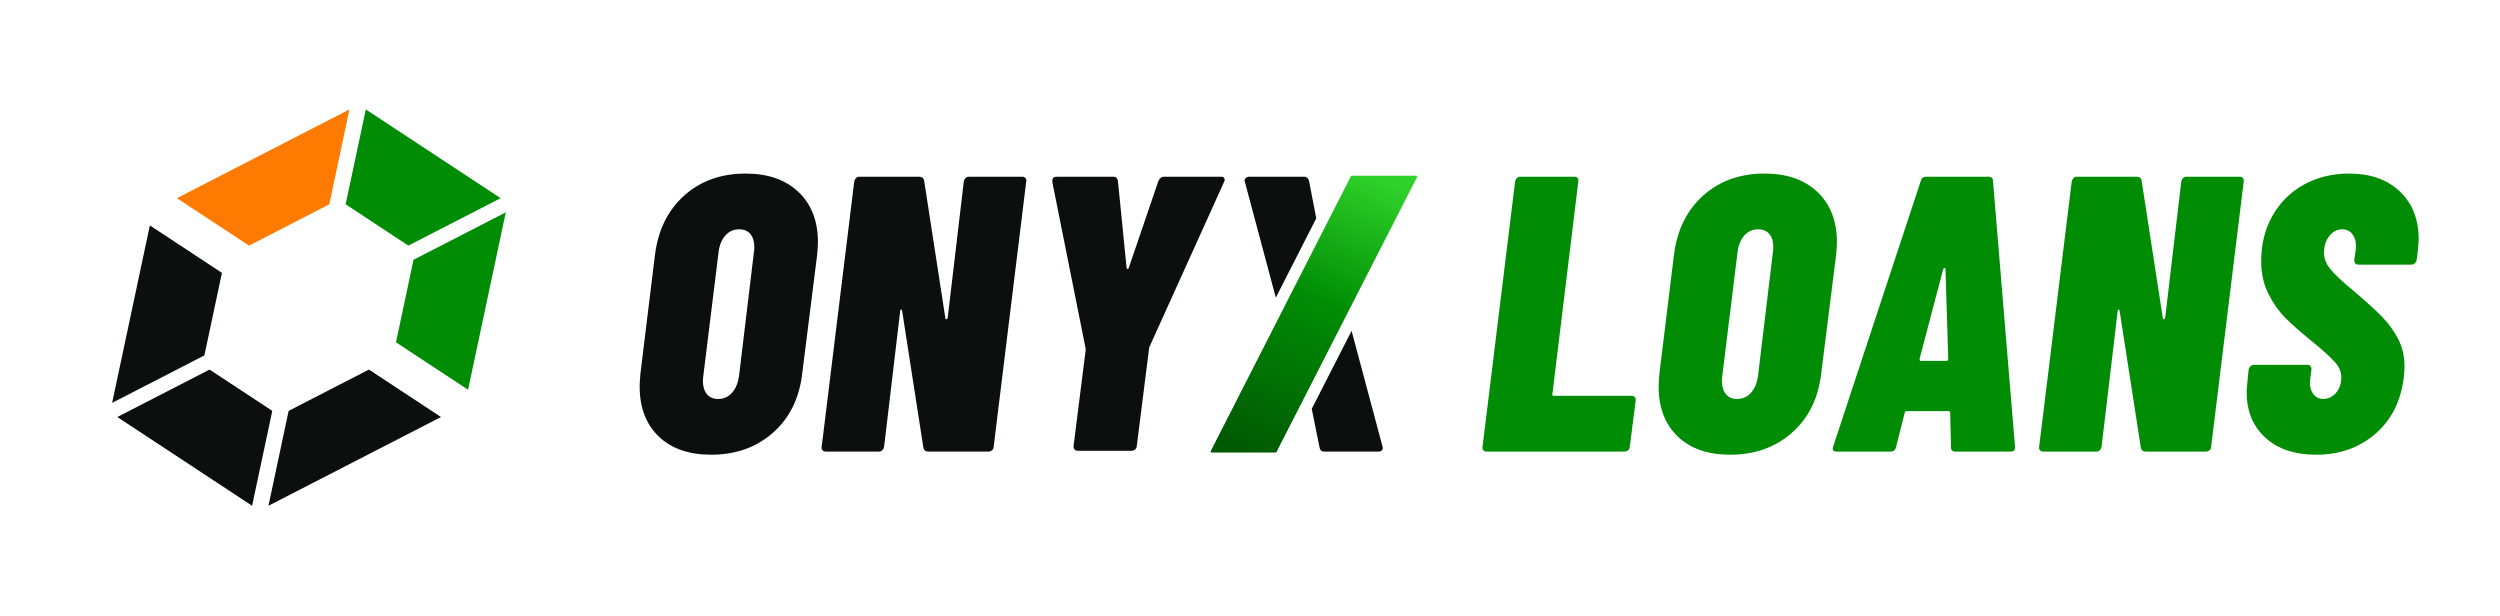
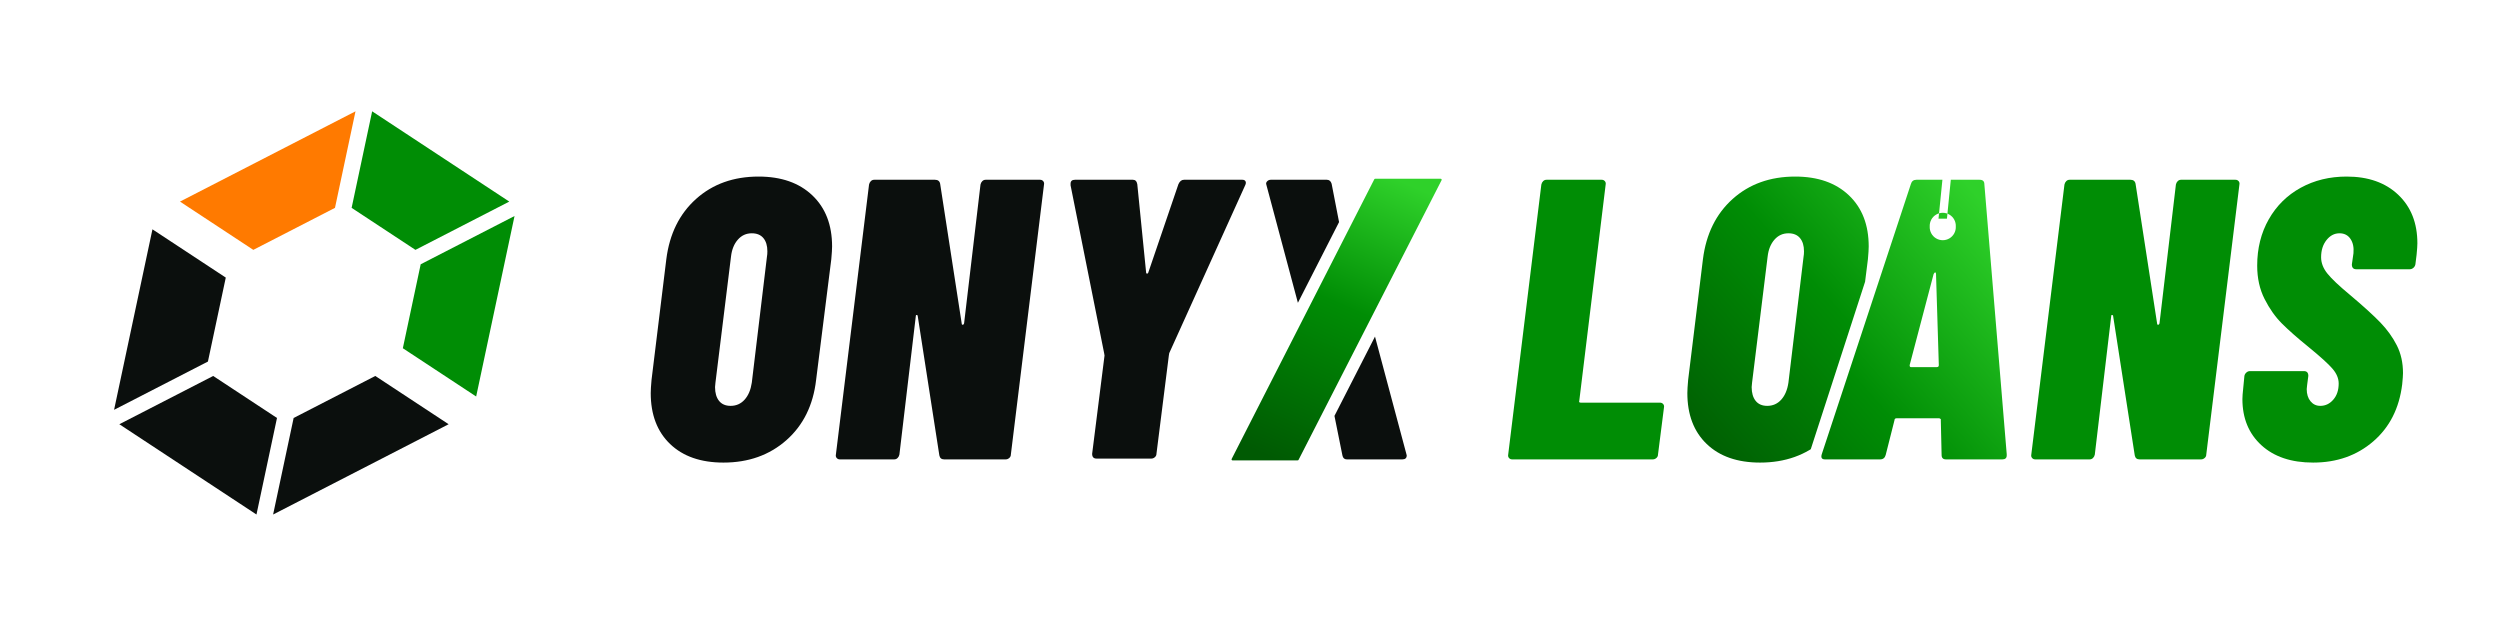
- <svg xmlns="http://www.w3.org/2000/svg" viewBox="0 0 764 188" width="764" height="188">
+ <svg xmlns="http://www.w3.org/2000/svg" viewBox="0 0 751 188" width="751" height="188">
  <g transform="translate(24,24)">
    <g transform="translate(0,4)">
      <g transform="matrix(1 0 -0.2126 1 14.45 0)">
        <polygon points="74.50,5.44 121.46,32.56 96.35,47.06 74.50,34.44" fill="#008D05" />
        <polygon points="123.96,36.89 123.96,91.11 98.85,76.61 98.85,51.39" fill="#008D05" />
        <polygon points="117.46,99.44 70.50,126.56 70.50,97.56 92.35,84.94" fill="#0B0F0D" />
        <polygon points="65.50,126.56 18.54,99.44 43.65,84.94 65.50,97.56" fill="#0B0F0D" />
        <polygon points="16.04,95.11 16.04,40.89 41.15,55.39 41.15,80.61" fill="#0B0F0D" />
        <polygon points="22.54,32.56 69.50,5.44 69.50,34.44 47.65,47.06" fill="#FF7A00" />
      </g>
    </g>
    <path d="M171.48 94.08Q171.48 92.76 171.72 90.12L176.16 53.88Q177.6 42.48 185.1 35.76Q192.6 29.04 203.88 29.04Q214.08 29.04 220.02 34.68Q225.96 40.32 225.96 50.04Q225.96 51.24 225.72 53.88L221.16 90.12Q219.84 101.52 212.22 108.24Q204.6 114.96 193.32 114.96Q183.12 114.96 177.3 109.38Q171.48 103.8 171.48 94.08ZM201.84 90.96 206.4 53.04Q206.52 52.44 206.52 51.48Q206.52 48.96 205.32 47.52Q204.12 46.08 201.84 46.08Q199.32 46.08 197.64 48.0Q195.96 49.92 195.6 53.04L190.92 90.96L190.8 92.28Q190.8 94.92 192.0 96.42Q193.2 97.92 195.48 97.92Q198.0 97.92 199.68 96.06Q201.36 94.2 201.84 90.96Z" fill="#0B0F0D" />
    <path d="M272.1 30.0H288.42Q289.02 30.0 289.38 30.42Q289.74 30.84 289.62 31.44L279.66 112.56Q279.66 113.16 279.18 113.58Q278.7 114.0 278.1 114.0H259.62Q258.42 114.0 258.18 112.8L251.7 71.04Q251.7 70.68 251.4 70.62Q251.1 70.56 251.1 71.04L246.18 112.56Q246.06 113.16 245.64 113.58Q245.22 114.0 244.62 114.0H228.3Q227.7 114.0 227.34 113.58Q226.98 113.16 227.1 112.56L237.06 31.44Q237.18 30.84 237.6 30.42Q238.02 30.0 238.62 30.0H256.86Q258.18 30.0 258.42 31.2L264.9 73.2Q264.9 73.56 265.2 73.56Q265.5 73.56 265.62 73.08L270.54 31.44Q270.66 30.84 271.08 30.42Q271.5 30.0 272.1 30.0Z" fill="#0B0F0D" />
    <path d="M304.08 112.32 307.8 82.8 307.68 82.08 297.6 31.68V31.2Q297.6 30.0 298.92 30.0H316.32Q317.4 30.0 317.64 31.32L320.28 57.72Q320.28 58.2 320.58 58.2Q320.88 58.2 321.0 57.72L330.0 31.32Q330.6 30.0 331.68 30.0H349.2Q349.92 30.0 350.16 30.48Q350.4 30.96 350.04 31.68L327.24 82.08L327.12 82.8L323.4 112.32Q323.4 112.92 322.92 113.34Q322.44 113.76 321.84 113.76H305.4Q304.08 113.76 304.08 112.32Z" fill="#0B0F0D" />
    <clipPath id="u3">
      <path clip-rule="evenodd" d="M296.4 -20.0 H458.7 V164.0 H296.4 Z M337.62,122.40 L365.90,122.40 L417.42,21.60 L389.02,21.60 Z" />
    </clipPath>
    <path d="M346.62 112.32 367.14 72.36Q367.26 72.0 367.14 71.64L356.46 31.68L356.34 31.2Q356.34 30.72 356.76 30.36Q357.18 30.0 357.78 30.0H374.58Q375.66 30.0 376.02 31.2L379.86 51Q379.86 51.48 380.16 51.48Q380.46 51.48 380.58 51L389.1 31.2Q389.7 30.0 390.78 30.0H407.58Q408.42 30.0 408.6 30.48Q408.78 30.96 408.42 31.68L387.9 71.64L387.78 72.36L398.46 112.32L398.58 112.8Q398.58 114.0 397.26 114.0H380.58Q379.5 114.0 379.26 112.8L375.3 93.12Q375.3 92.64 375.06 92.7Q374.82 92.76 374.7 93.12L365.82 112.8Q365.46 114.0 364.14 114.0H347.46Q346.62 114.0 346.44 113.52Q346.26 113.04 346.62 112.32Z" fill="#0B0F0D" clip-path="url(#u3)" />
    <linearGradient id="u2" gradientUnits="userSpaceOnUse" x1="359.1" y1="114.0" x2="395.9" y2="30.0">
      <stop offset="0.0" stop-color="#005A03" />
      <stop offset="0.55" stop-color="#008D05" />
      <stop offset="1.0" stop-color="#2FD12A" />
    </linearGradient>
    <polygon points="346.26,114.00 365.82,114.00 408.78,30.00 389.10,30.00" fill="url(#u2)" stroke="url(#u2)" stroke-width="0.6" stroke-linejoin="round" />
    <path d="M429.06 112.56 439.02 31.44Q439.14 30.84 439.56 30.42Q439.98 30.0 440.58 30.0H457.14Q457.74 30.0 458.1 30.42Q458.46 30.84 458.34 31.44L450.42 96.36Q450.18 96.96 450.9 96.96H474.66Q475.26 96.96 475.62 97.38Q475.98 97.8 475.86 98.4L474.06 112.56Q474.06 113.16 473.58 113.58Q473.1 114.0 472.5 114.0H430.26Q429.66 114.0 429.3 113.58Q428.94 113.16 429.06 112.56Z" fill="#008D05" />
-     <path d="M482.88 94.08Q482.88 92.76 483.12 90.12L487.56 53.88Q489.0 42.48 496.5 35.76Q504.0 29.04 515.28 29.04Q525.48 29.04 531.42 34.68Q537.36 40.32 537.36 50.04Q537.36 51.24 537.12 53.88L532.56 90.12Q531.24 101.52 523.62 108.24Q516.0 114.96 504.72 114.96Q494.52 114.96 488.7 109.38Q482.88 103.8 482.88 94.08ZM513.24 90.96 517.8 53.04Q517.92 52.44 517.92 51.48Q517.92 48.96 516.72 47.52Q515.52 46.08 513.24 46.08Q510.72 46.08 509.04 48.0Q507.36 49.92 507.0 53.04L502.32 90.96L502.2 92.28Q502.2 94.92 503.4 96.42Q504.6 97.92 506.88 97.92Q509.4 97.92 511.08 96.06Q512.76 94.2 513.24 90.96Z" fill="#008D05" />
-     <path d="M572.22 112.68 571.98 102.24Q572.1 102.0 571.86 101.82Q571.62 101.64 571.38 101.64H558.78Q558.06 101.64 558.06 102.24L555.42 112.68Q555.06 114.0 553.74 114.0H537.18Q535.74 114.0 536.22 112.44L562.98 31.32Q563.34 30.0 564.66 30.0H583.62Q585.06 30.0 585.06 31.32L591.78 112.44V112.8Q591.78 114.0 590.46 114.0H573.54Q572.22 114.0 572.22 112.68ZM562.98 86.28H570.78Q571.38 86.28 571.38 85.68L570.54 58.32Q570.54 57.84 570.3 57.84Q570.06 57.84 569.82 58.32L562.62 85.68Q562.62 86.28 562.98 86.28Z" fill="#008D05" />
-     <path d="M644.16 30.0H660.48Q661.08 30.0 661.44 30.42Q661.8 30.84 661.68 31.44L651.72 112.56Q651.72 113.16 651.24 113.58Q650.76 114.0 650.16 114.0H631.68Q630.48 114.0 630.24 112.8L623.76 71.04Q623.76 70.68 623.46 70.62Q623.16 70.56 623.16 71.04L618.24 112.56Q618.12 113.16 617.7 113.58Q617.28 114.0 616.68 114.0H600.36Q599.76 114.0 599.4 113.58Q599.04 113.16 599.16 112.56L609.12 31.44Q609.24 30.84 609.66 30.42Q610.08 30.0 610.68 30.0H628.92Q630.24 30.0 630.48 31.2L636.96 73.2Q636.96 73.56 637.26 73.56Q637.56 73.56 637.68 73.08L642.6 31.44Q642.72 30.84 643.14 30.42Q643.56 30.0 644.16 30.0Z" fill="#008D05" />
-     <path d="M662.58 95.88Q662.58 94.8 662.82 92.64L663.18 88.92Q663.3 88.32 663.78 87.9Q664.26 87.48 664.86 87.48H681.06Q682.38 87.48 682.38 88.92L682.02 91.68L681.9 92.88Q681.9 95.16 683.04 96.54Q684.18 97.92 685.98 97.92Q688.26 97.92 689.88 96.06Q691.5 94.2 691.5 91.2Q691.5 88.92 689.64 86.76Q687.78 84.6 682.5 80.28Q677.46 76.2 674.46 73.2Q671.46 70.2 669.24 65.82Q667.02 61.44 667.02 55.8Q667.02 48.0 670.5 41.88Q673.98 35.76 680.1 32.4Q686.22 29.04 693.9 29.04Q703.62 29.04 709.38 34.5Q715.14 39.96 715.14 49.08Q715.14 50.16 714.9 52.56L714.54 55.44Q714.42 56.04 713.94 56.46Q713.46 56.88 712.86 56.88H696.78Q695.46 56.88 695.46 55.44L695.94 52.08Q696.18 49.44 695.04 47.76Q693.9 46.08 691.74 46.08Q689.46 46.08 687.84 48.12Q686.22 50.16 686.22 53.28Q686.22 55.8 688.08 58.14Q689.94 60.48 694.86 64.56Q700.98 69.72 704.04 72.9Q707.1 76.08 708.96 79.74Q710.82 83.4 710.82 88.08Q710.82 89.04 710.58 91.44Q709.26 102.24 701.88 108.6Q694.5 114.96 683.82 114.96Q673.98 114.96 668.28 109.74Q662.58 104.52 662.58 95.88Z" fill="#008D05" />
+     <linearGradient id="u6" gradientUnits="userSpaceOnUse" x1="482.9" y1="115.0" x2="578.8" y2="30.0">
+       <stop offset="0" stop-color="#005A03" />
+       <stop offset="0.5" stop-color="#008D05" />
+       <stop offset="1" stop-color="#2FD12A" />
+     </linearGradient>
+     <clipPath id="u4">
+       <path clip-rule="evenodd" d="M422.9 -31.0 H597.4 V175.0 H422.9 Z M516.24,122.40 L543.55,122.40 L567.60,21.60 L548.93,21.60 Z" />
+     </clipPath>
+     <clipPath id="u5">
+       <path clip-rule="evenodd" d="M463.1 -30.0 H638.8 V174.0 H463.1 Z M558.34,27.00 L563.78,27.00 L560.30,59.34 L554.86,59.34 Z" />
+     </clipPath>
+     <path d="M482.88 94.08Q482.88 92.76 483.12 90.12L487.56 53.88Q489.0 42.48 496.5 35.76Q504.0 29.04 515.28 29.04Q525.48 29.04 531.42 34.68Q537.36 40.32 537.36 50.04Q537.36 51.24 537.12 53.88L532.56 90.12Q531.24 101.52 523.62 108.24Q516.0 114.96 504.72 114.96Q494.52 114.96 488.7 109.38Q482.88 103.8 482.88 94.08ZM513.24 90.96 517.8 53.04Q517.92 52.44 517.92 51.48Q517.92 48.96 516.72 47.52Q515.52 46.08 513.24 46.08Q510.72 46.08 509.04 48.0Q507.36 49.92 507.0 53.04L502.32 90.96L502.2 92.28Q502.2 94.92 503.4 96.42Q504.6 97.92 506.88 97.92Q509.4 97.92 511.08 96.06Q512.76 94.2 513.24 90.96Z" fill="url(#u6)" clip-path="url(#u4)" />
+     <clipPath id="u7">
+       <path clip-rule="evenodd" d="M476.1 -30.0 H651.8 V174.0 H476.1 Z M572.76,27.00 L571.29,41.69 L573.82,41.69 L575.28,27.00 Z M576.48 44.04 a3.92 3.92 0 1 0 -7.83 0 a3.92 3.92 0 1 0 7.83 0 Z" />
+     </clipPath>
+     <g transform="translate(-12.96,0)">
+       <path d="M572.22 112.68 571.98 102.24Q572.1 102.0 571.86 101.82Q571.62 101.64 571.38 101.64H558.78Q558.06 101.64 558.06 102.24L555.42 112.68Q555.06 114.0 553.74 114.0H537.18Q535.74 114.0 536.22 112.44L562.98 31.32Q563.34 30.0 564.66 30.0H583.62Q585.06 30.0 585.06 31.32L591.78 112.44V112.8Q591.78 114.0 590.46 114.0H573.54Q572.22 114.0 572.22 112.68ZM562.98 86.28H570.78Q571.38 86.28 571.38 85.68L570.54 58.32Q570.54 57.84 570.3 57.84Q570.06 57.84 569.82 58.32L562.62 85.68Q562.62 86.28 562.98 86.28Z" fill="url(#u6)" clip-path="url(#u7)" />
+     </g>
+     <g transform="translate(-12.96,0)">
+       <path d="M644.16 30.0H660.48Q661.08 30.0 661.44 30.42Q661.8 30.84 661.68 31.44L651.72 112.56Q651.72 113.16 651.24 113.58Q650.76 114.0 650.16 114.0H631.68Q630.48 114.0 630.24 112.8L623.76 71.04Q623.76 70.68 623.46 70.62Q623.16 70.56 623.16 71.04L618.24 112.56Q618.12 113.16 617.7 113.58Q617.28 114.0 616.68 114.0H600.36Q599.76 114.0 599.4 113.58Q599.04 113.16 599.16 112.56L609.12 31.44Q609.24 30.84 609.66 30.42Q610.08 30.0 610.68 30.0H628.92Q630.24 30.0 630.48 31.2L636.96 73.2Q636.96 73.56 637.26 73.56Q637.56 73.56 637.68 73.08L642.6 31.44Q642.72 30.84 643.14 30.42Q643.56 30.0 644.16 30.0Z" fill="#008D05" />
+       <path d="M662.58 95.88Q662.58 94.8 662.82 92.64L663.18 88.92Q663.3 88.32 663.78 87.9Q664.26 87.48 664.86 87.48H681.06Q682.38 87.48 682.38 88.92L682.02 91.68L681.9 92.88Q681.9 95.16 683.04 96.54Q684.18 97.92 685.98 97.92Q688.26 97.92 689.88 96.06Q691.5 94.2 691.5 91.2Q691.5 88.92 689.64 86.76Q687.78 84.6 682.5 80.28Q677.46 76.2 674.46 73.2Q671.46 70.2 669.24 65.82Q667.02 61.44 667.02 55.8Q667.02 48.0 670.5 41.88Q673.98 35.76 680.1 32.4Q686.22 29.04 693.9 29.04Q703.62 29.04 709.38 34.5Q715.14 39.96 715.14 49.08Q715.14 50.16 714.9 52.56L714.54 55.44Q714.42 56.04 713.94 56.46Q713.46 56.88 712.86 56.88H696.78Q695.46 56.88 695.46 55.44L695.94 52.08Q696.18 49.44 695.04 47.76Q693.9 46.08 691.74 46.08Q689.46 46.08 687.84 48.12Q686.22 50.16 686.22 53.28Q686.22 55.8 688.08 58.14Q689.94 60.48 694.86 64.56Q700.98 69.72 704.04 72.9Q707.1 76.08 708.96 79.74Q710.82 83.4 710.82 88.08Q710.82 89.04 710.58 91.44Q709.26 102.24 701.88 108.6Q694.5 114.96 683.82 114.96Q673.98 114.96 668.28 109.74Q662.58 104.52 662.58 95.88Z" fill="#008D05" />
+     </g>
  </g>
</svg>
